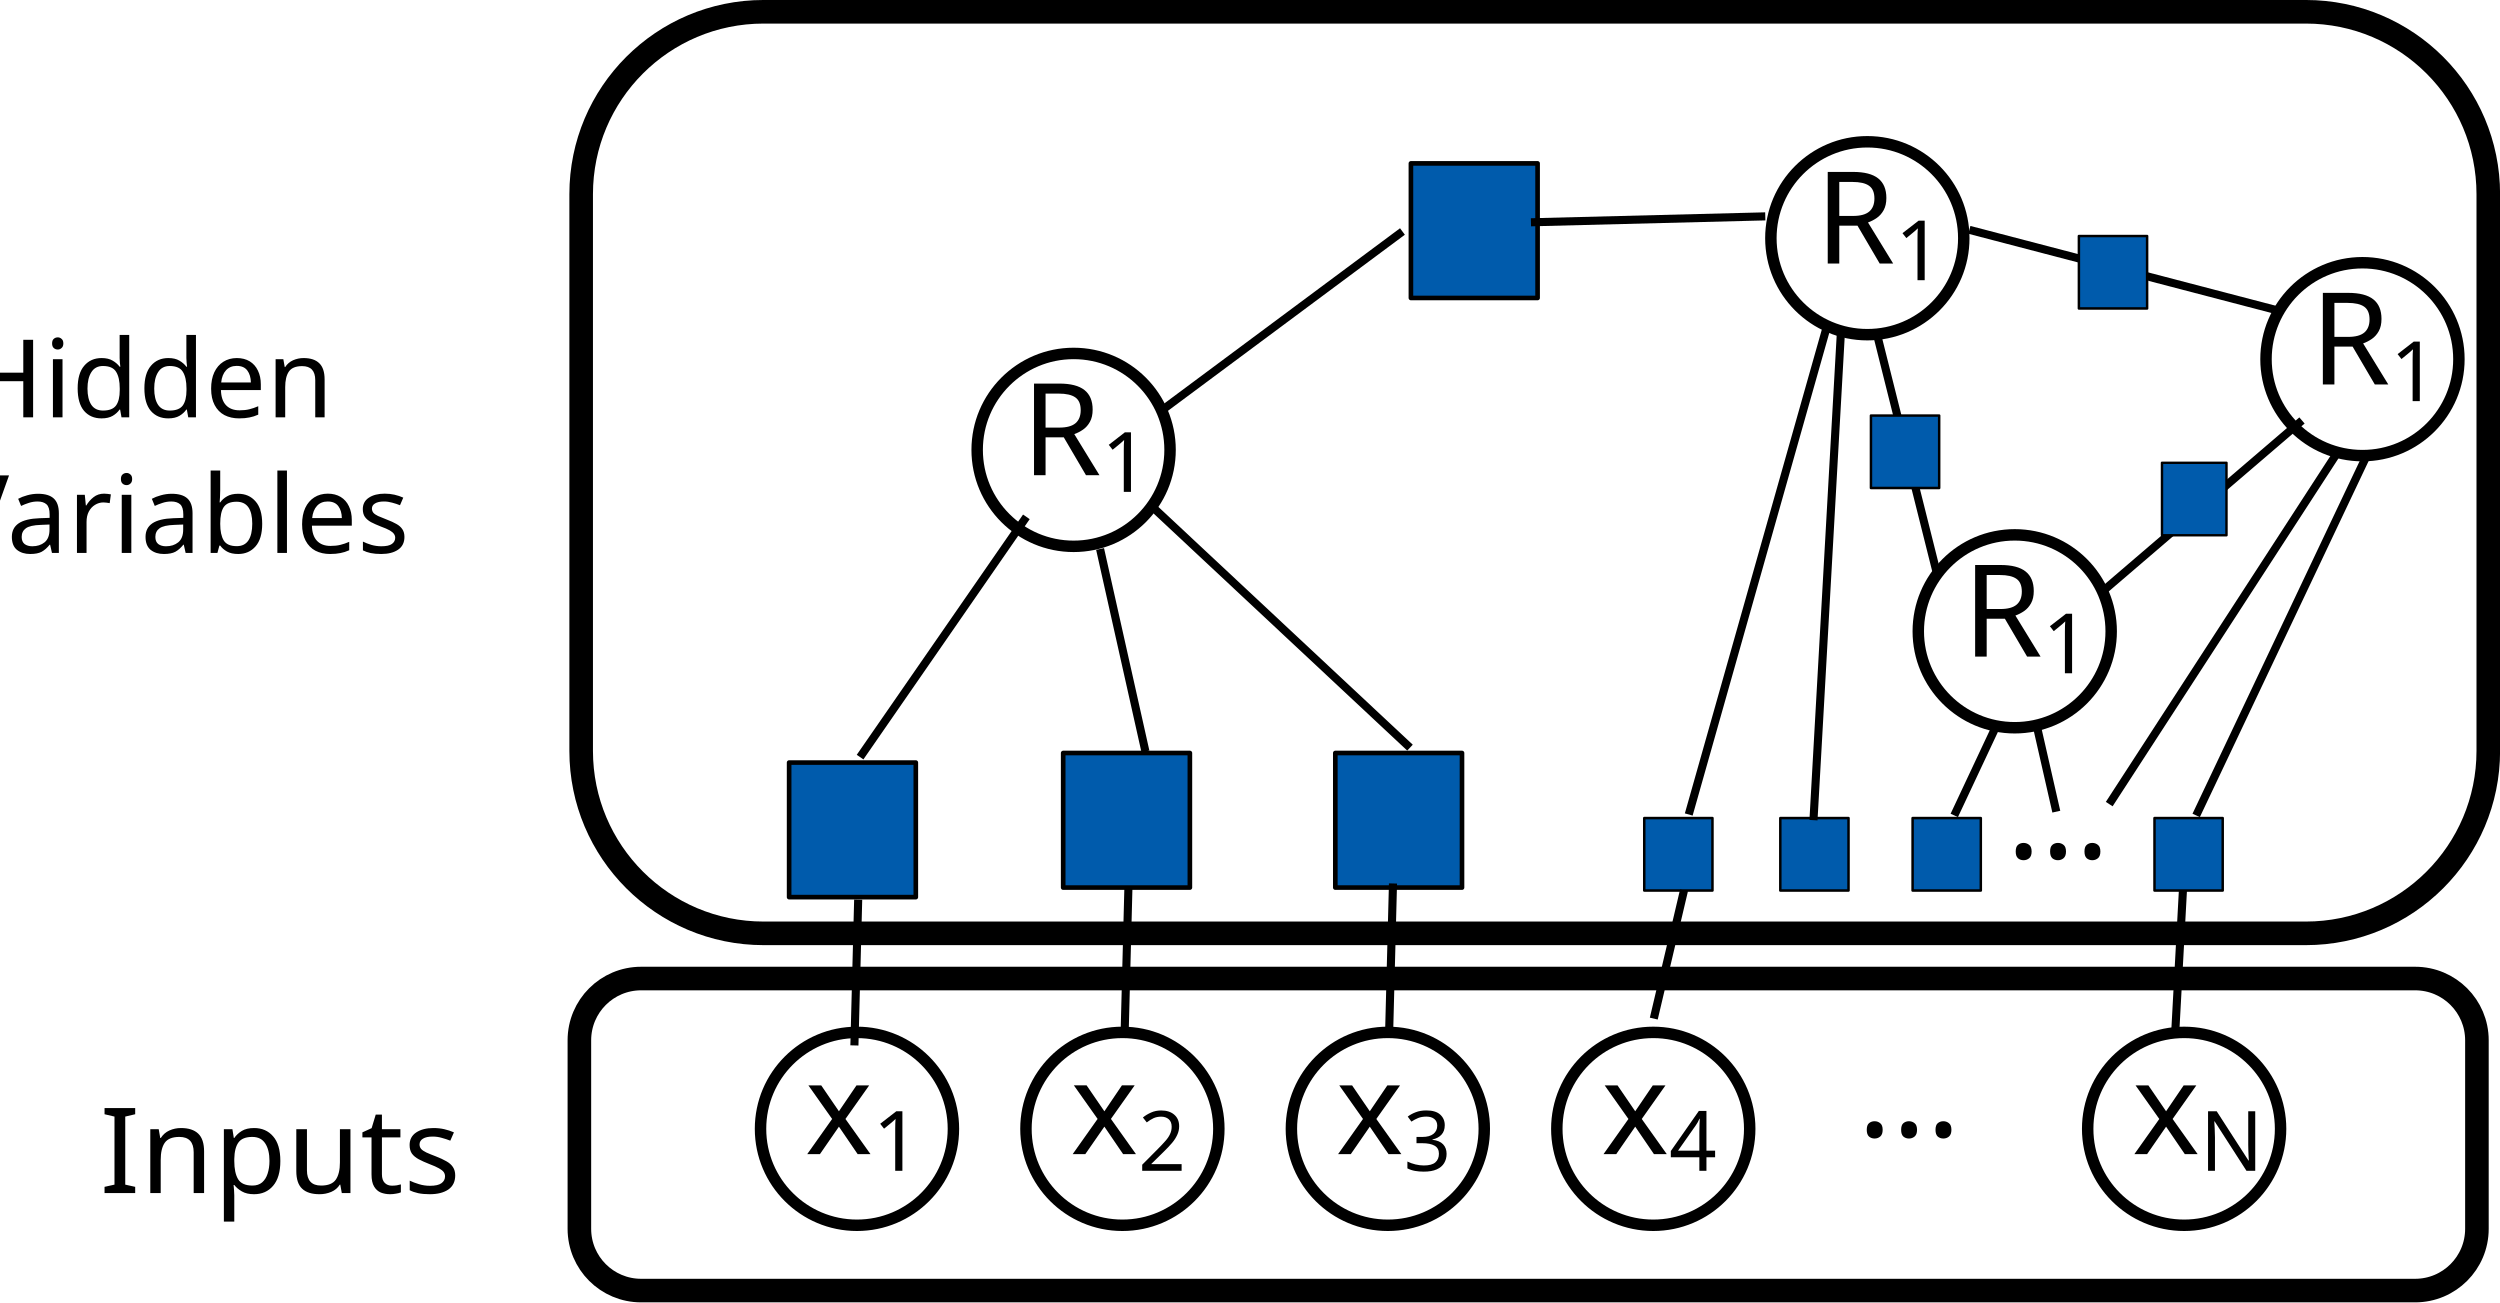
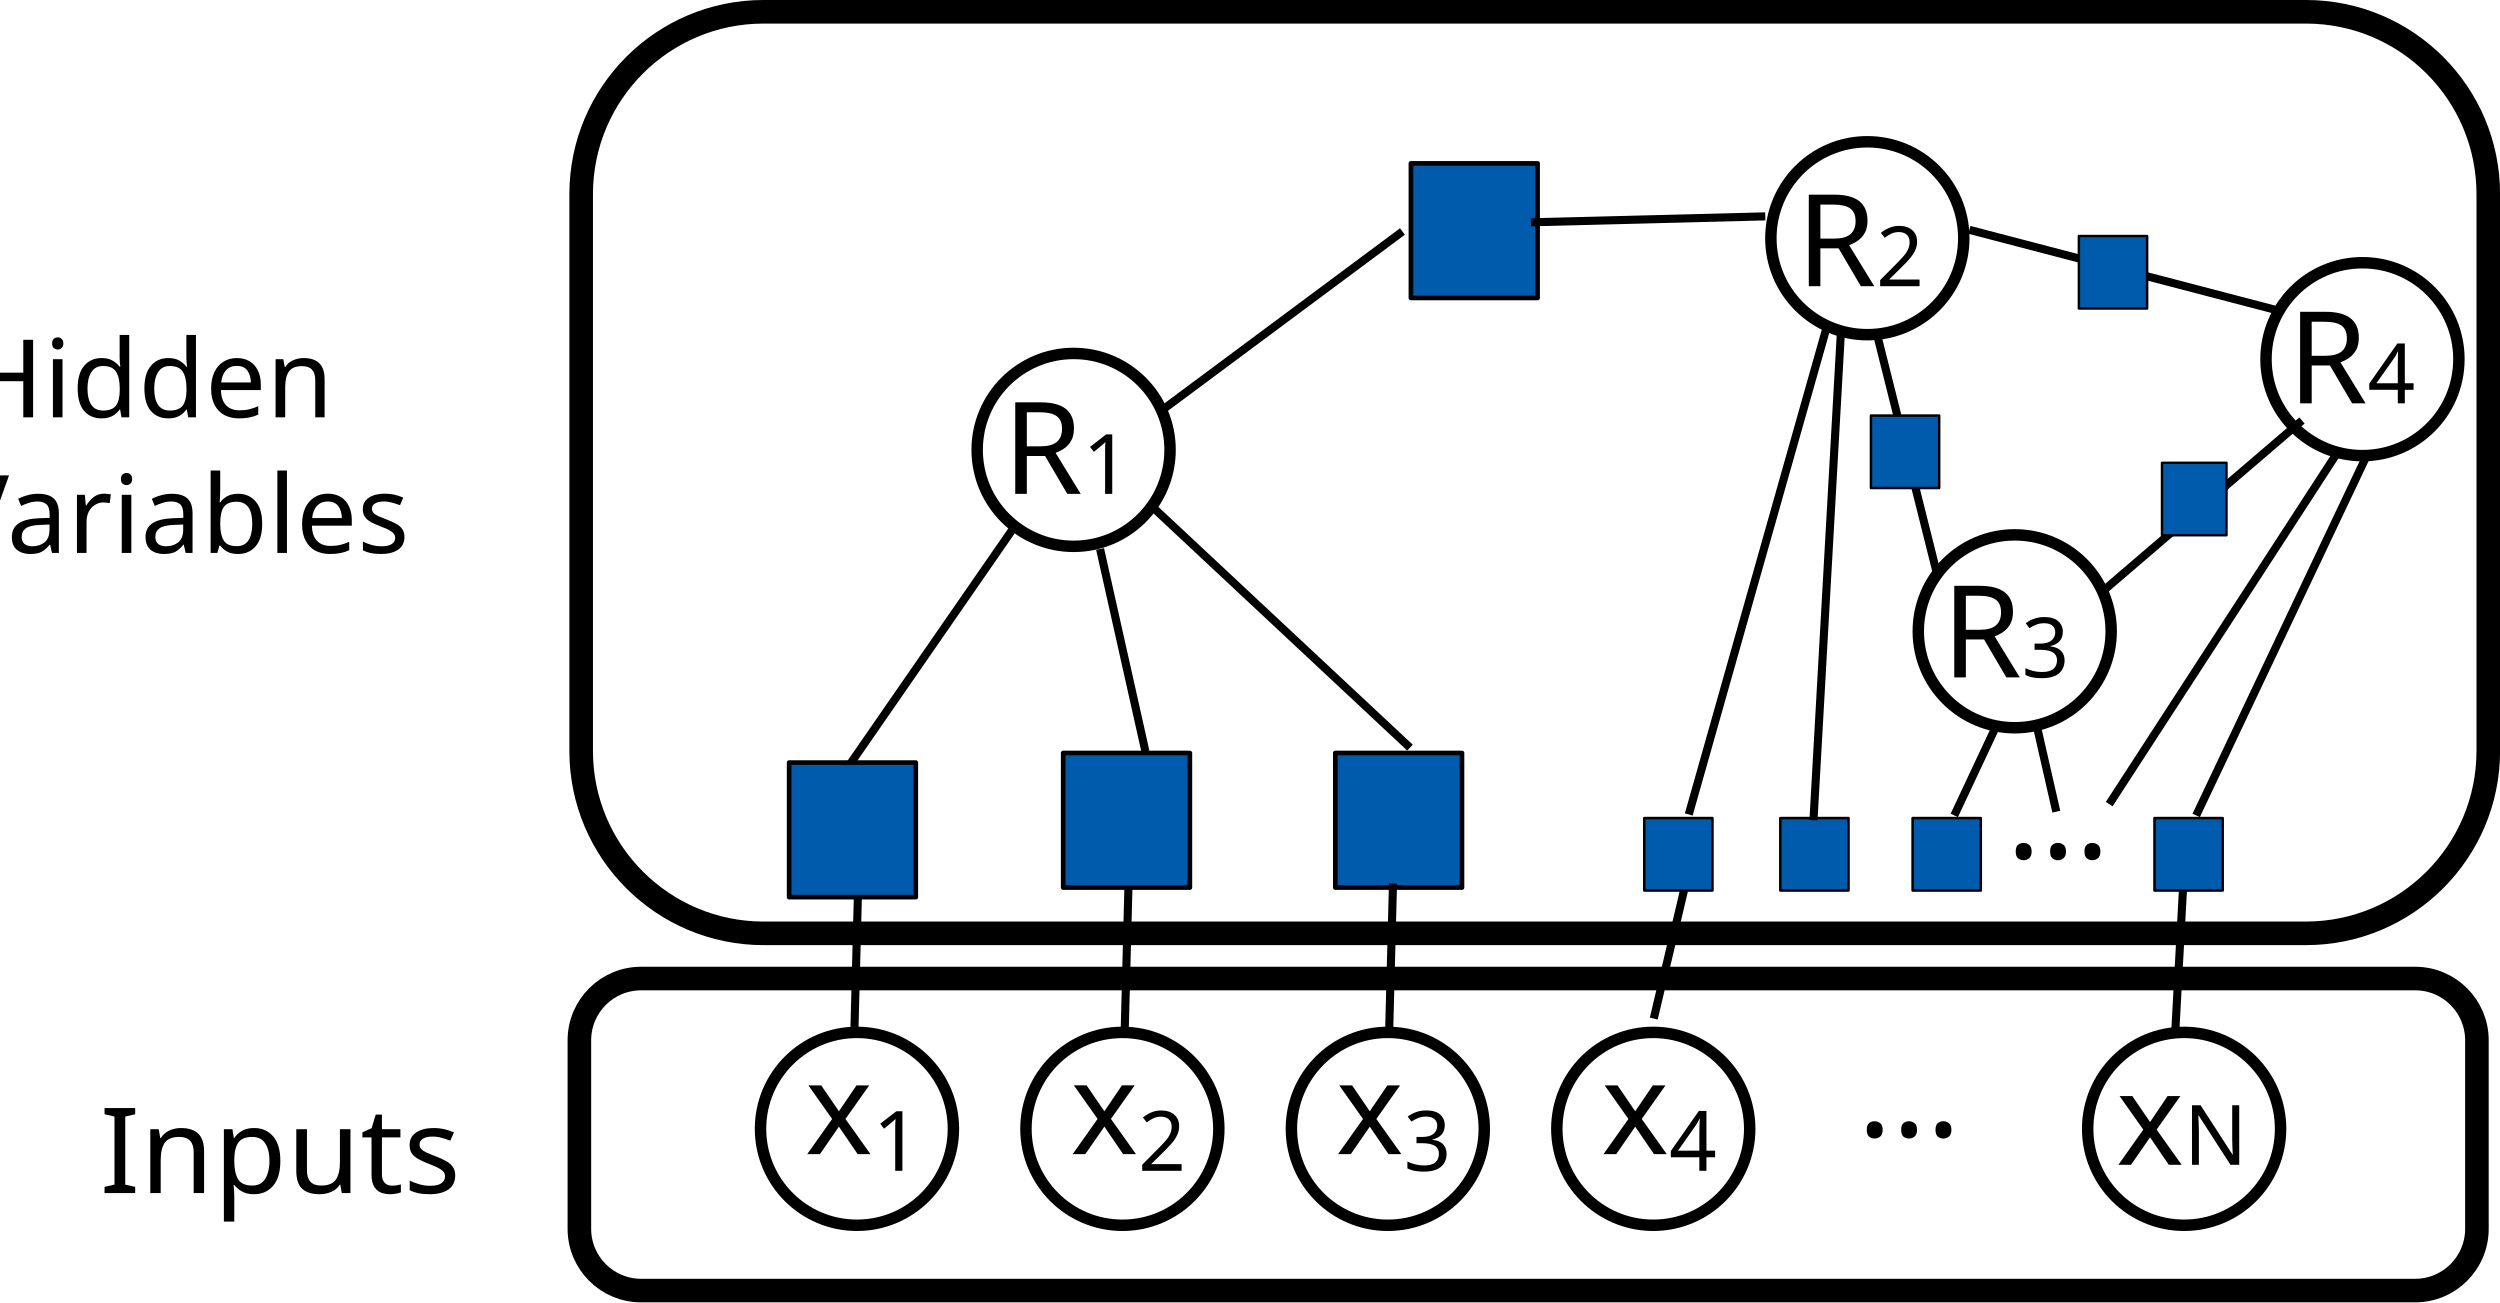
<svg xmlns="http://www.w3.org/2000/svg" width="334.081" height="174.031" id="svg2" version="1.1">
-   <defs id="defs4" />
+   <defs id="defs4">
+     </defs>
  <g id="layer1" transform="translate(-122.2004,-206.3438)">
    <rect style="fill:none;stroke:#000000;stroke-width:3.15;stroke-linejoin:round;stroke-miterlimit:4;stroke-opacity:1;stroke-dasharray:none" id="rect2985" width="253.573" height="41.699" x="199.624" y="337.108" ry="8.253" />
    <text xml:space="preserve" style="font-size:100px;font-style:normal;font-variant:normal;font-weight:normal;font-stretch:normal;line-height:125%;letter-spacing:0px;word-spacing:0px;fill:#000000;fill-opacity:1;stroke:none;font-family:Arab;-inkscape-font-specification:Arab" x="250" y="485.219" id="text3761">
      <tspan id="tspan3763" x="250" y="485.219" />
    </text>
    <g id="g3767" transform="matrix(0.1714286,0,0,0.1714286,207.2335,290.8611)">
      <path transform="matrix(-1.784,0,0,1.784,476.5543,-64.55481)" d="m 212.857,253.076 c 0,23.275 -18.868,42.143 -42.143,42.143 -23.275,0 -42.143,-18.868 -42.143,-42.143 0,-23.275 18.868,-42.143 42.143,-42.143 23.275,0 42.143,18.868 42.143,42.143 z" id="path3755" style="fill:none;stroke:#000000;stroke-width:5;stroke-linecap:round;stroke-linejoin:round;stroke-miterlimit:4;stroke-opacity:1;stroke-dasharray:none;stroke-dashoffset:0" />
      <text id="text3757" y="406.648" x="131.429" style="font-size:100px;font-style:normal;font-variant:normal;font-weight:normal;font-stretch:normal;line-height:125%;letter-spacing:0px;word-spacing:0px;fill:#000000;fill-opacity:1;stroke:none;font-family:Arab;-inkscape-font-specification:Arab" xml:space="preserve">
        <tspan y="406.648" x="131.429" id="tspan3759">x<tspan id="tspan3765" style="font-size:65.001%;baseline-shift:sub">1</tspan>
        </tspan>
      </text>
    </g>
    <path style="fill:none;stroke:#000000;stroke-width:5;stroke-linecap:round;stroke-linejoin:round;stroke-miterlimit:4;stroke-opacity:1;stroke-dasharray:none;stroke-dashoffset:0" id="path3755-3" d="m 212.857,253.076 c 0,23.275 -18.868,42.143 -42.143,42.143 -23.275,0 -42.143,-18.868 -42.143,-42.143 0,-23.275 18.868,-42.143 42.143,-42.143 23.275,0 42.143,18.868 42.143,42.143 z" transform="matrix(-0.3058286,0,0,0.3058286,324.3989,279.7946)" />
    <text xml:space="preserve" style="font-size:17.143px;font-style:normal;font-variant:normal;font-weight:normal;font-stretch:normal;line-height:125%;letter-spacing:0px;word-spacing:0px;fill:#000000;fill-opacity:1;stroke:none;font-family:Arab;-inkscape-font-specification:Arab" x="265.235" y="360.572" id="text3757-2">
      <tspan id="tspan3759-0" x="265.235" y="360.572">x<tspan style="font-size:11.143px;baseline-shift:sub" id="tspan3874">2</tspan>
      </tspan>
    </text>
    <g id="g3767-1" transform="matrix(0.1714286,0,0,0.1714286,278.1743,290.8611)">
      <path transform="matrix(-1.784,0,0,1.784,476.5543,-64.55481)" d="m 212.857,253.076 c 0,23.275 -18.868,42.143 -42.143,42.143 -23.275,0 -42.143,-18.868 -42.143,-42.143 0,-23.275 18.868,-42.143 42.143,-42.143 23.275,0 42.143,18.868 42.143,42.143 z" id="path3755-5" style="fill:none;stroke:#000000;stroke-width:5;stroke-linecap:round;stroke-linejoin:round;stroke-miterlimit:4;stroke-opacity:1;stroke-dasharray:none;stroke-dashoffset:0" />
      <text id="text3757-5" y="406.648" x="131.429" style="font-size:100px;font-style:normal;font-variant:normal;font-weight:normal;font-stretch:normal;line-height:125%;letter-spacing:0px;word-spacing:0px;fill:#000000;fill-opacity:1;stroke:none;font-family:Arab;-inkscape-font-specification:Arab" xml:space="preserve">
        <tspan y="406.648" x="131.429" id="tspan3759-4">x<tspan style="font-size:65.001%;baseline-shift:sub" id="tspan3876">3</tspan>
        </tspan>
      </text>
    </g>
    <text xml:space="preserve" style="font-size:17.143px;font-style:normal;font-variant:normal;font-weight:normal;font-stretch:normal;line-height:125%;letter-spacing:0px;word-spacing:0px;fill:#000000;fill-opacity:1;stroke:none;font-family:Arab;-inkscape-font-specification:Arab" x="370.427" y="358.256" id="text3821">
      <tspan id="tspan3823" x="370.427" y="358.256">...</tspan>
    </text>
-     <g id="g3767-1-6" transform="matrix(0.1714286,0,0,0.1714286,384.5855,290.8611)">
-       <path transform="matrix(-1.784,0,0,1.784,476.5543,-64.55481)" d="m 212.857,253.076 c 0,23.275 -18.868,42.143 -42.143,42.143 -23.275,0 -42.143,-18.868 -42.143,-42.143 0,-23.275 18.868,-42.143 42.143,-42.143 23.275,0 42.143,18.868 42.143,42.143 z" id="path3755-5-5" style="fill:none;stroke:#000000;stroke-width:5;stroke-linecap:round;stroke-linejoin:round;stroke-miterlimit:4;stroke-opacity:1;stroke-dasharray:none;stroke-dashoffset:0" />
-       <text id="text3757-5-6" y="406.648" x="131.429" style="font-size:100px;font-style:normal;font-variant:normal;font-weight:normal;font-stretch:normal;line-height:125%;letter-spacing:0px;word-spacing:0px;fill:#000000;fill-opacity:1;stroke:none;font-family:Arab;-inkscape-font-specification:Arab" xml:space="preserve">
-         <tspan y="406.648" x="131.429" id="tspan3759-4-9">x<tspan style="font-size:65.001%;baseline-shift:sub" id="tspan3880">N</tspan>
-         </tspan>
-       </text>
-     </g>
+     <path style="fill:none;stroke:#000000;stroke-width:5;stroke-linecap:round;stroke-linejoin:round;stroke-miterlimit:4;stroke-opacity:1;stroke-dasharray:none;stroke-dashoffset:0" id="path3755-5-5" d="m 212.857,253.076 a 42.143,42.143 0 1 1 -84.286,0 42.143,42.143 0 1 1 84.286,0 z" transform="matrix(-0.3058286,0,0,0.3058286,466.2805,279.7946)" />
+     <text xml:space="preserve" style="font-size:17.143px;font-style:normal;font-variant:normal;font-weight:normal;font-stretch:normal;line-height:125%;letter-spacing:0px;word-spacing:0px;fill:#000000;fill-opacity:1;stroke:none;font-family:Arab;-inkscape-font-specification:Arab" x="404.973" y="362.001" id="text3757-5-6">
+       <tspan id="tspan3759-4-9" x="404.973" y="362.001">x<tspan id="tspan3880" style="font-size:11.143px">N</tspan>
+       </tspan>
+     </text>
    <g id="g3767-1-7" transform="matrix(0.1714286,0,0,0.1714286,313.6447,290.8611)">
      <path transform="matrix(-1.784,0,0,1.784,476.5543,-64.55481)" d="m 212.857,253.076 c 0,23.275 -18.868,42.143 -42.143,42.143 -23.275,0 -42.143,-18.868 -42.143,-42.143 0,-23.275 18.868,-42.143 42.143,-42.143 23.275,0 42.143,18.868 42.143,42.143 z" id="path3755-5-4" style="fill:none;stroke:#000000;stroke-width:5;stroke-linecap:round;stroke-linejoin:round;stroke-miterlimit:4;stroke-opacity:1;stroke-dasharray:none;stroke-dashoffset:0" />
      <text id="text3757-5-5" y="406.648" x="131.429" style="font-size:100px;font-style:normal;font-variant:normal;font-weight:normal;font-stretch:normal;line-height:125%;letter-spacing:0px;word-spacing:0px;fill:#000000;fill-opacity:1;stroke:none;font-family:Arab;-inkscape-font-specification:Arab" xml:space="preserve">
        <tspan y="406.648" x="131.429" id="tspan3759-4-2">x<tspan style="font-size:65.001%;baseline-shift:sub" id="tspan3878">4</tspan>
        </tspan>
      </text>
    </g>
    <g id="g3890">
      <flowRoot style="font-size:100px;font-style:normal;font-variant:normal;font-weight:normal;font-stretch:normal;line-height:125%;letter-spacing:0px;word-spacing:0px;fill:#000000;fill-opacity:1;stroke:none;font-family:Arab;-inkscape-font-specification:Arab" id="flowRoot3882" xml:space="preserve">
        <flowRegion id="flowRegion3884">
          <rect y="22.007" x="-238.396" height="521.239" width="1765.747" id="rect3886" />
        </flowRegion>
        <flowPara id="flowPara3888" />
      </flowRoot>
    </g>
    <text xml:space="preserve" style="font-size:15.912px;font-style:normal;font-variant:normal;font-weight:normal;font-stretch:normal;line-height:125%;letter-spacing:0px;word-spacing:0px;fill:#000000;fill-opacity:1;stroke:none;font-family:Arab;-inkscape-font-specification:Arab" x="135.532" y="365.777" id="text3924">
      <tspan x="135.532" y="365.777" id="tspan3928">Inputs</tspan>
    </text>
-     <g id="g3988" transform="translate(20.20305,-2.020305)">
-       <g transform="matrix(0.1714286,0,0,0.1714286,215.9814,202.1523)" id="g3767-4">
-         <path style="fill:none;stroke:#000000;stroke-width:5;stroke-linecap:round;stroke-linejoin:round;stroke-miterlimit:4;stroke-opacity:1;stroke-dasharray:none;stroke-dashoffset:0" id="path3755-7" d="m 212.857,253.076 c 0,23.275 -18.868,42.143 -42.143,42.143 -23.275,0 -42.143,-18.868 -42.143,-42.143 0,-23.275 18.868,-42.143 42.143,-42.143 23.275,0 42.143,18.868 42.143,42.143 z" transform="matrix(-1.784,0,0,1.784,476.5543,-64.55481)" />
-         <text xml:space="preserve" style="font-size:100px;font-style:normal;font-variant:normal;font-weight:normal;font-stretch:normal;line-height:125%;letter-spacing:0px;word-spacing:0px;fill:#000000;fill-opacity:1;stroke:none;font-family:Arab;-inkscape-font-specification:Arab" x="131.429" y="406.648" id="text3757-4">
-           <tspan id="tspan3759-43" x="131.429" y="406.648">R<tspan style="font-size:65.001%;baseline-shift:sub" id="tspan3765-0">1</tspan>
-           </tspan>
-         </text>
-       </g>
-     </g>
-     <g transform="translate(145.967,22.22336)" id="g3988-7">
-       <g transform="matrix(0.1714286,0,0,0.1714286,215.9814,202.1523)" id="g3767-4-8">
-         <path style="fill:none;stroke:#000000;stroke-width:5;stroke-linecap:round;stroke-linejoin:round;stroke-miterlimit:4;stroke-opacity:1;stroke-dasharray:none;stroke-dashoffset:0" id="path3755-7-6" d="m 212.857,253.076 c 0,23.275 -18.868,42.143 -42.143,42.143 -23.275,0 -42.143,-18.868 -42.143,-42.143 0,-23.275 18.868,-42.143 42.143,-42.143 23.275,0 42.143,18.868 42.143,42.143 z" transform="matrix(-1.784,0,0,1.784,476.5543,-64.55481)" />
-         <text xml:space="preserve" style="font-size:100px;font-style:normal;font-variant:normal;font-weight:normal;font-stretch:normal;line-height:125%;letter-spacing:0px;word-spacing:0px;fill:#000000;fill-opacity:1;stroke:none;font-family:Arab;-inkscape-font-specification:Arab" x="131.429" y="406.648" id="text3757-4-8">
-           <tspan id="tspan3759-43-8" x="131.429" y="406.648">R<tspan style="font-size:65.001%;baseline-shift:sub" id="tspan3765-0-4">1</tspan>
-           </tspan>
-         </text>
-       </g>
-     </g>
-     <g transform="translate(126.2691,-30.30457)" id="g3988-3">
-       <g transform="matrix(0.1714286,0,0,0.1714286,215.9814,202.1523)" id="g3767-4-1">
-         <path style="fill:none;stroke:#000000;stroke-width:5;stroke-linecap:round;stroke-linejoin:round;stroke-miterlimit:4;stroke-opacity:1;stroke-dasharray:none;stroke-dashoffset:0" id="path3755-7-4" d="m 212.857,253.076 c 0,23.275 -18.868,42.143 -42.143,42.143 -23.275,0 -42.143,-18.868 -42.143,-42.143 0,-23.275 18.868,-42.143 42.143,-42.143 23.275,0 42.143,18.868 42.143,42.143 z" transform="matrix(-1.784,0,0,1.784,476.5543,-64.55481)" />
-         <text xml:space="preserve" style="font-size:100px;font-style:normal;font-variant:normal;font-weight:normal;font-stretch:normal;line-height:125%;letter-spacing:0px;word-spacing:0px;fill:#000000;fill-opacity:1;stroke:none;font-family:Arab;-inkscape-font-specification:Arab" x="131.429" y="406.648" id="text3757-4-9">
-           <tspan id="tspan3759-43-2" x="131.429" y="406.648">R<tspan style="font-size:65.001%;baseline-shift:sub" id="tspan3765-0-0">1</tspan>
-           </tspan>
-         </text>
-       </g>
-     </g>
-     <g transform="translate(192.4341,-14.14213)" id="g3988-6">
-       <g transform="matrix(0.1714286,0,0,0.1714286,215.9814,202.1523)" id="g3767-4-89">
-         <path style="fill:none;stroke:#000000;stroke-width:5;stroke-linecap:round;stroke-linejoin:round;stroke-miterlimit:4;stroke-opacity:1;stroke-dasharray:none;stroke-dashoffset:0" id="path3755-7-2" d="m 212.857,253.076 c 0,23.275 -18.868,42.143 -42.143,42.143 -23.275,0 -42.143,-18.868 -42.143,-42.143 0,-23.275 18.868,-42.143 42.143,-42.143 23.275,0 42.143,18.868 42.143,42.143 z" transform="matrix(-1.784,0,0,1.784,476.5543,-64.55481)" />
-         <text xml:space="preserve" style="font-size:100px;font-style:normal;font-variant:normal;font-weight:normal;font-stretch:normal;line-height:125%;letter-spacing:0px;word-spacing:0px;fill:#000000;fill-opacity:1;stroke:none;font-family:Arab;-inkscape-font-specification:Arab" x="131.429" y="406.648" id="text3757-4-6">
-           <tspan id="tspan3759-43-6" x="131.429" y="406.648">R<tspan style="font-size:65.001%;baseline-shift:sub" id="tspan3765-0-49">1</tspan>
-           </tspan>
-         </text>
-       </g>
-     </g>
+     <path style="fill:none;stroke:#000000;stroke-width:1.081px;stroke-linecap:butt;stroke-linejoin:miter;stroke-opacity:1" d="m 257.928,276.483 -22.223,32.106" id="path4188-26" />
+     <path style="fill:none;stroke:#000000;stroke-width:5;stroke-linecap:round;stroke-linejoin:round;stroke-miterlimit:4;stroke-opacity:1;stroke-dasharray:none;stroke-dashoffset:0" id="path3755-7" d="m 212.857,253.076 a 42.143,42.143 0 1 1 -84.286,0 42.143,42.143 0 1 1 84.286,0 z" transform="matrix(-0.3058286,0,0,0.3058286,317.8794,189.0655)" />
+     <text xml:space="preserve" style="font-size:17.143px;font-style:normal;font-variant:normal;font-weight:normal;font-stretch:normal;line-height:125%;letter-spacing:0px;word-spacing:0px;fill:#000000;fill-opacity:1;stroke:none;font-family:Arab;-inkscape-font-specification:Arab" x="256.215" y="272.343" id="text3757-4">
+       <tspan id="tspan3759-43" x="256.215" y="272.343">R<tspan style="font-size:11.143px" id="tspan3765-0">1</tspan>
+       </tspan>
+     </text>
+     <path style="fill:none;stroke:#000000;stroke-width:5;stroke-linecap:round;stroke-linejoin:round;stroke-miterlimit:4;stroke-opacity:1;stroke-dasharray:none;stroke-dashoffset:0" id="path3755-7-6" d="m 212.857,253.076 a 42.143,42.143 0 1 1 -84.286,0 42.143,42.143 0 1 1 84.286,0 z" transform="matrix(-0.3058286,0,0,0.3058286,443.6434,213.3091)" />
+     <text xml:space="preserve" style="font-size:17.143px;font-style:normal;font-variant:normal;font-weight:normal;font-stretch:normal;line-height:125%;letter-spacing:0px;word-spacing:0px;fill:#000000;fill-opacity:1;stroke:none;font-family:Arab;-inkscape-font-specification:Arab" x="381.701" y="296.865" id="text3757-4-8">
+       <tspan id="tspan3759-43-8" x="381.701" y="296.865">R<tspan style="font-size:11.143px" id="tspan3765-0-4">3</tspan>
+       </tspan>
+     </text>
+     <path style="fill:none;stroke:#000000;stroke-width:5;stroke-linecap:round;stroke-linejoin:round;stroke-miterlimit:4;stroke-opacity:1;stroke-dasharray:none;stroke-dashoffset:0" id="path3755-7-4" d="m 212.857,253.076 a 42.143,42.143 0 1 1 -84.286,0 42.143,42.143 0 1 1 84.286,0 z" transform="matrix(-0.3058286,0,0,0.3058286,423.9454,160.7812)" />
+     <text xml:space="preserve" style="font-size:17.143px;font-style:normal;font-variant:normal;font-weight:normal;font-stretch:normal;line-height:125%;letter-spacing:0px;word-spacing:0px;fill:#000000;fill-opacity:1;stroke:none;font-family:Arab;-inkscape-font-specification:Arab" x="362.256" y="244.589" id="text3757-4-9">
+       <tspan id="tspan3759-43-2" x="362.256" y="244.589">R<tspan style="font-size:11.143px" id="tspan3765-0-0">2</tspan>
+       </tspan>
+     </text>
+     <path style="fill:none;stroke:#000000;stroke-width:5;stroke-linecap:round;stroke-linejoin:round;stroke-miterlimit:4;stroke-opacity:1;stroke-dasharray:none;stroke-dashoffset:0" id="path3755-7-2" d="m 212.857,253.076 a 42.143,42.143 0 1 1 -84.286,0 42.143,42.143 0 1 1 84.286,0 z" transform="matrix(-0.3058286,0,0,0.3058286,490.1104,176.9437)" />
+     <text xml:space="preserve" style="font-size:17.143px;font-style:normal;font-variant:normal;font-weight:normal;font-stretch:normal;line-height:125%;letter-spacing:0px;word-spacing:0px;fill:#000000;fill-opacity:1;stroke:none;font-family:Arab;-inkscape-font-specification:Arab" x="427.916" y="260.247" id="text3757-4-6">
+       <tspan id="tspan3759-43-6" x="427.916" y="260.247">R<tspan style="font-size:11.143px" id="tspan3765-0-49">4</tspan>
+       </tspan>
+     </text>
+     <path style="fill:none;stroke:#000000;stroke-width:1.081px;stroke-linecap:butt;stroke-linejoin:miter;stroke-opacity:1" d="m 236.881,324.568 -0.505,19.479" id="path4188" />
    <rect style="fill:#005bac;fill-opacity:1;stroke:#000000;stroke-width:0.62;stroke-linecap:round;stroke-linejoin:round;stroke-miterlimit:4;stroke-opacity:1;stroke-dasharray:none;stroke-dashoffset:0" id="rect4062" width="16.929" height="17.983" x="227.653" y="308.248" ry="0" rx="0" />
    <rect style="fill:#005bac;fill-opacity:1;stroke:#000000;stroke-width:0.62;stroke-linecap:round;stroke-linejoin:round;stroke-miterlimit:4;stroke-opacity:1;stroke-dasharray:none;stroke-dashoffset:0" id="rect4062-5" width="16.929" height="17.983" x="264.277" y="306.97" ry="0" rx="0" />
    <rect style="fill:#005bac;fill-opacity:1;stroke:#000000;stroke-width:0.62;stroke-linecap:round;stroke-linejoin:round;stroke-miterlimit:4;stroke-opacity:1;stroke-dasharray:none;stroke-dashoffset:0" id="rect4062-0" width="16.929" height="17.983" x="300.642" y="306.97" ry="0" rx="0" />
    <rect style="fill:#005bac;fill-opacity:1;stroke:#000000;stroke-width:0.62;stroke-linecap:round;stroke-linejoin:round;stroke-miterlimit:4;stroke-opacity:1;stroke-dasharray:none;stroke-dashoffset:0" id="rect4062-0-4" width="16.929" height="17.983" x="310.744" y="228.178" ry="0" rx="0" />
    <rect style="fill:#005bac;fill-opacity:1;stroke:#000000;stroke-width:0.334;stroke-linecap:round;stroke-linejoin:round;stroke-miterlimit:4;stroke-opacity:1;stroke-dasharray:none;stroke-dashoffset:0" id="rect4062-0-4-8-1" width="9.116" height="9.683" x="341.925" y="315.665" ry="0" rx="0" />
    <rect style="fill:#005bac;fill-opacity:1;stroke:#000000;stroke-width:0.334;stroke-linecap:round;stroke-linejoin:round;stroke-miterlimit:4;stroke-opacity:1;stroke-dasharray:none;stroke-dashoffset:0" id="rect4062-0-4-8-1-7" width="9.116" height="9.683" x="360.107" y="315.665" ry="0" rx="0" />
    <rect style="fill:#005bac;fill-opacity:1;stroke:#000000;stroke-width:0.334;stroke-linecap:round;stroke-linejoin:round;stroke-miterlimit:4;stroke-opacity:1;stroke-dasharray:none;stroke-dashoffset:0" id="rect4062-0-4-8-1-2" width="9.116" height="9.683" x="377.785" y="315.665" ry="0" rx="0" />
-     <path style="fill:none;stroke:#000000;stroke-width:1.081px;stroke-linecap:butt;stroke-linejoin:miter;stroke-opacity:1" d="m 236.881,326.568 -0.505,19.479" id="path4188" />
    <path style="fill:none;stroke:#000000;stroke-width:1.081px;stroke-linecap:butt;stroke-linejoin:miter;stroke-opacity:1" d="m 272.994,324.909 -0.505,19.479" id="path4188-7" />
    <path style="fill:none;stroke:#000000;stroke-width:1.081px;stroke-linecap:butt;stroke-linejoin:miter;stroke-opacity:1" d="M 308.349,324.404 307.844,343.883" id="path4188-2" />
-     <path style="fill:none;stroke:#000000;stroke-width:1.081px;stroke-linecap:butt;stroke-linejoin:miter;stroke-opacity:1" d="m 259.357,275.412 -22.223,32.106" id="path4188-26" />
    <path style="fill:none;stroke:#000000;stroke-width:1.081px;stroke-linecap:butt;stroke-linejoin:miter;stroke-opacity:1" d="m 269.206,279.705 6.061,27.055" id="path4188-26-1" />
    <path style="fill:none;stroke:#000000;stroke-width:1.081px;stroke-linecap:butt;stroke-linejoin:miter;stroke-opacity:1" d="m 276.277,274.149 34.345,32.106" id="path4188-26-0" />
    <path style="fill:none;stroke:#000000;stroke-width:1.081px;stroke-linecap:butt;stroke-linejoin:miter;stroke-opacity:1" d="m 309.612,237.278 -32.325,24.025" id="path4188-26-6" />
    <path style="fill:none;stroke:#000000;stroke-width:1.081px;stroke-linecap:butt;stroke-linejoin:miter;stroke-opacity:1" d="m 358.099,235.258 -31.315,0.791" id="path4188-26-15" />
    <path style="fill:none;stroke:#000000;stroke-width:1.081px;stroke-linecap:butt;stroke-linejoin:miter;stroke-opacity:1" d="m 347.871,315.186 18.435,-65.121" id="path4188-26-15-9" />
    <path style="fill:none;stroke:#000000;stroke-width:1.081px;stroke-linecap:butt;stroke-linejoin:miter;stroke-opacity:1" d="m 383.353,315.313 5.556,-11.835" id="path4188-26-15-9-4" />
    <rect style="fill:#005bac;fill-opacity:1;stroke:#000000;stroke-width:0.334;stroke-linecap:round;stroke-linejoin:round;stroke-miterlimit:4;stroke-opacity:1;stroke-dasharray:none;stroke-dashoffset:0" id="rect4062-0-4-8-1-2-9" width="9.116" height="9.683" x="410.11" y="315.665" ry="0" rx="0" />
    <text xml:space="preserve" style="font-size:17.143px;font-style:normal;font-variant:normal;font-weight:normal;font-stretch:normal;line-height:125%;letter-spacing:0px;word-spacing:0px;fill:#000000;fill-opacity:1;stroke:none;font-family:Arab;-inkscape-font-specification:Arab" x="390.331" y="321.065" id="text3821-0">
      <tspan id="tspan3823-9" x="390.331" y="321.065">...</tspan>
    </text>
    <path style="fill:none;stroke:#000000;stroke-width:1.081px;stroke-linecap:butt;stroke-linejoin:miter;stroke-opacity:1" d="m 364.539,315.944 3.662,-65.121" id="path4188-26-15-1" />
    <path style="fill:none;stroke:#000000;stroke-width:1.081px;stroke-linecap:butt;stroke-linejoin:miter;stroke-opacity:1" d="m 372.999,250.916 8.081,32.232" id="path4188-26-15-7" />
    <rect style="fill:#005bac;fill-opacity:1;stroke:#000000;stroke-width:0.334;stroke-linecap:round;stroke-linejoin:round;stroke-miterlimit:4;stroke-opacity:1;stroke-dasharray:none;stroke-dashoffset:0" id="rect4062-0-4-8" width="9.116" height="9.683" x="372.22" y="261.875" ry="0" rx="0" />
    <path style="fill:none;stroke:#000000;stroke-width:1.081px;stroke-linecap:butt;stroke-linejoin:miter;stroke-opacity:1" d="M 426.789,247.885 385.373,237.06" id="path4188-26-15-71" />
    <path style="fill:none;stroke:#000000;stroke-width:1.081px;stroke-linecap:butt;stroke-linejoin:miter;stroke-opacity:1" d="m 429.82,262.532 -26.264,22.51" id="path4188-26-15-15" />
    <rect style="fill:#005bac;fill-opacity:1;stroke:#000000;stroke-width:0.334;stroke-linecap:round;stroke-linejoin:round;stroke-miterlimit:4;stroke-opacity:1;stroke-dasharray:none;stroke-dashoffset:0" id="rect4062-0-4-8-7-9" width="9.116" height="9.683" x="400.008" y="237.884" ry="0" rx="0" />
    <rect style="fill:#005bac;fill-opacity:1;stroke:#000000;stroke-width:0.325;stroke-linecap:round;stroke-linejoin:round;stroke-miterlimit:4;stroke-opacity:1;stroke-dasharray:none;stroke-dashoffset:0" id="rect4062-0-4-8-7-7" width="8.618" height="9.683" x="411.112" y="268.188" ry="0" rx="0" />
    <path style="fill:none;stroke:#000000;stroke-width:1.081px;stroke-linecap:butt;stroke-linejoin:miter;stroke-opacity:1" d="m 396.99,314.808 -2.525,-11.078" id="path4188-26-15-9-4-7" />
    <path style="fill:none;stroke:#000000;stroke-width:1.081px;stroke-linecap:butt;stroke-linejoin:miter;stroke-opacity:1" d="M 404.061,313.798 434.366,267.112" id="path4188-26-15-9-4-6" />
    <path style="fill:none;stroke:#000000;stroke-width:1.081px;stroke-linecap:butt;stroke-linejoin:miter;stroke-opacity:1" d="m 415.678,315.313 22.728,-47.948" id="path4188-26-15-9-4-73" />
    <path style="fill:none;stroke:#000000;stroke-width:1.081px;stroke-linecap:butt;stroke-linejoin:miter;stroke-opacity:1" d="m 343.199,342.461 4.041,-17.139" id="path4188-26-15-9-4-73-6" />
    <path style="fill:none;stroke:#000000;stroke-width:1.081px;stroke-linecap:butt;stroke-linejoin:miter;stroke-opacity:1" d="m 412.9,343.976 1.01,-18.654" id="path4188-26-15-9-4-73-5" />
    <rect style="fill:none;stroke:#000000;stroke-width:3.152;stroke-linejoin:round;stroke-miterlimit:4;stroke-opacity:1;stroke-dasharray:none" id="rect2985-6" width="254.853" height="123.151" x="199.863" y="207.918" ry="24.374" />
    <text xml:space="preserve" style="font-size:14.5px;font-style:normal;font-variant:normal;font-weight:normal;font-stretch:normal;text-align:center;line-height:125%;letter-spacing:0px;word-spacing:0px;writing-mode:lr-tb;text-anchor:middle;fill:#000000;fill-opacity:1;stroke:none;font-family:Arab;-inkscape-font-specification:Arab" x="155.221" y="262.113" id="text4494">
      <tspan id="tspan4496" x="155.221" y="262.113">Hidden</tspan>
      <tspan x="155.221" y="280.237" id="tspan4498">Variables</tspan>
    </text>
  </g>
</svg>
